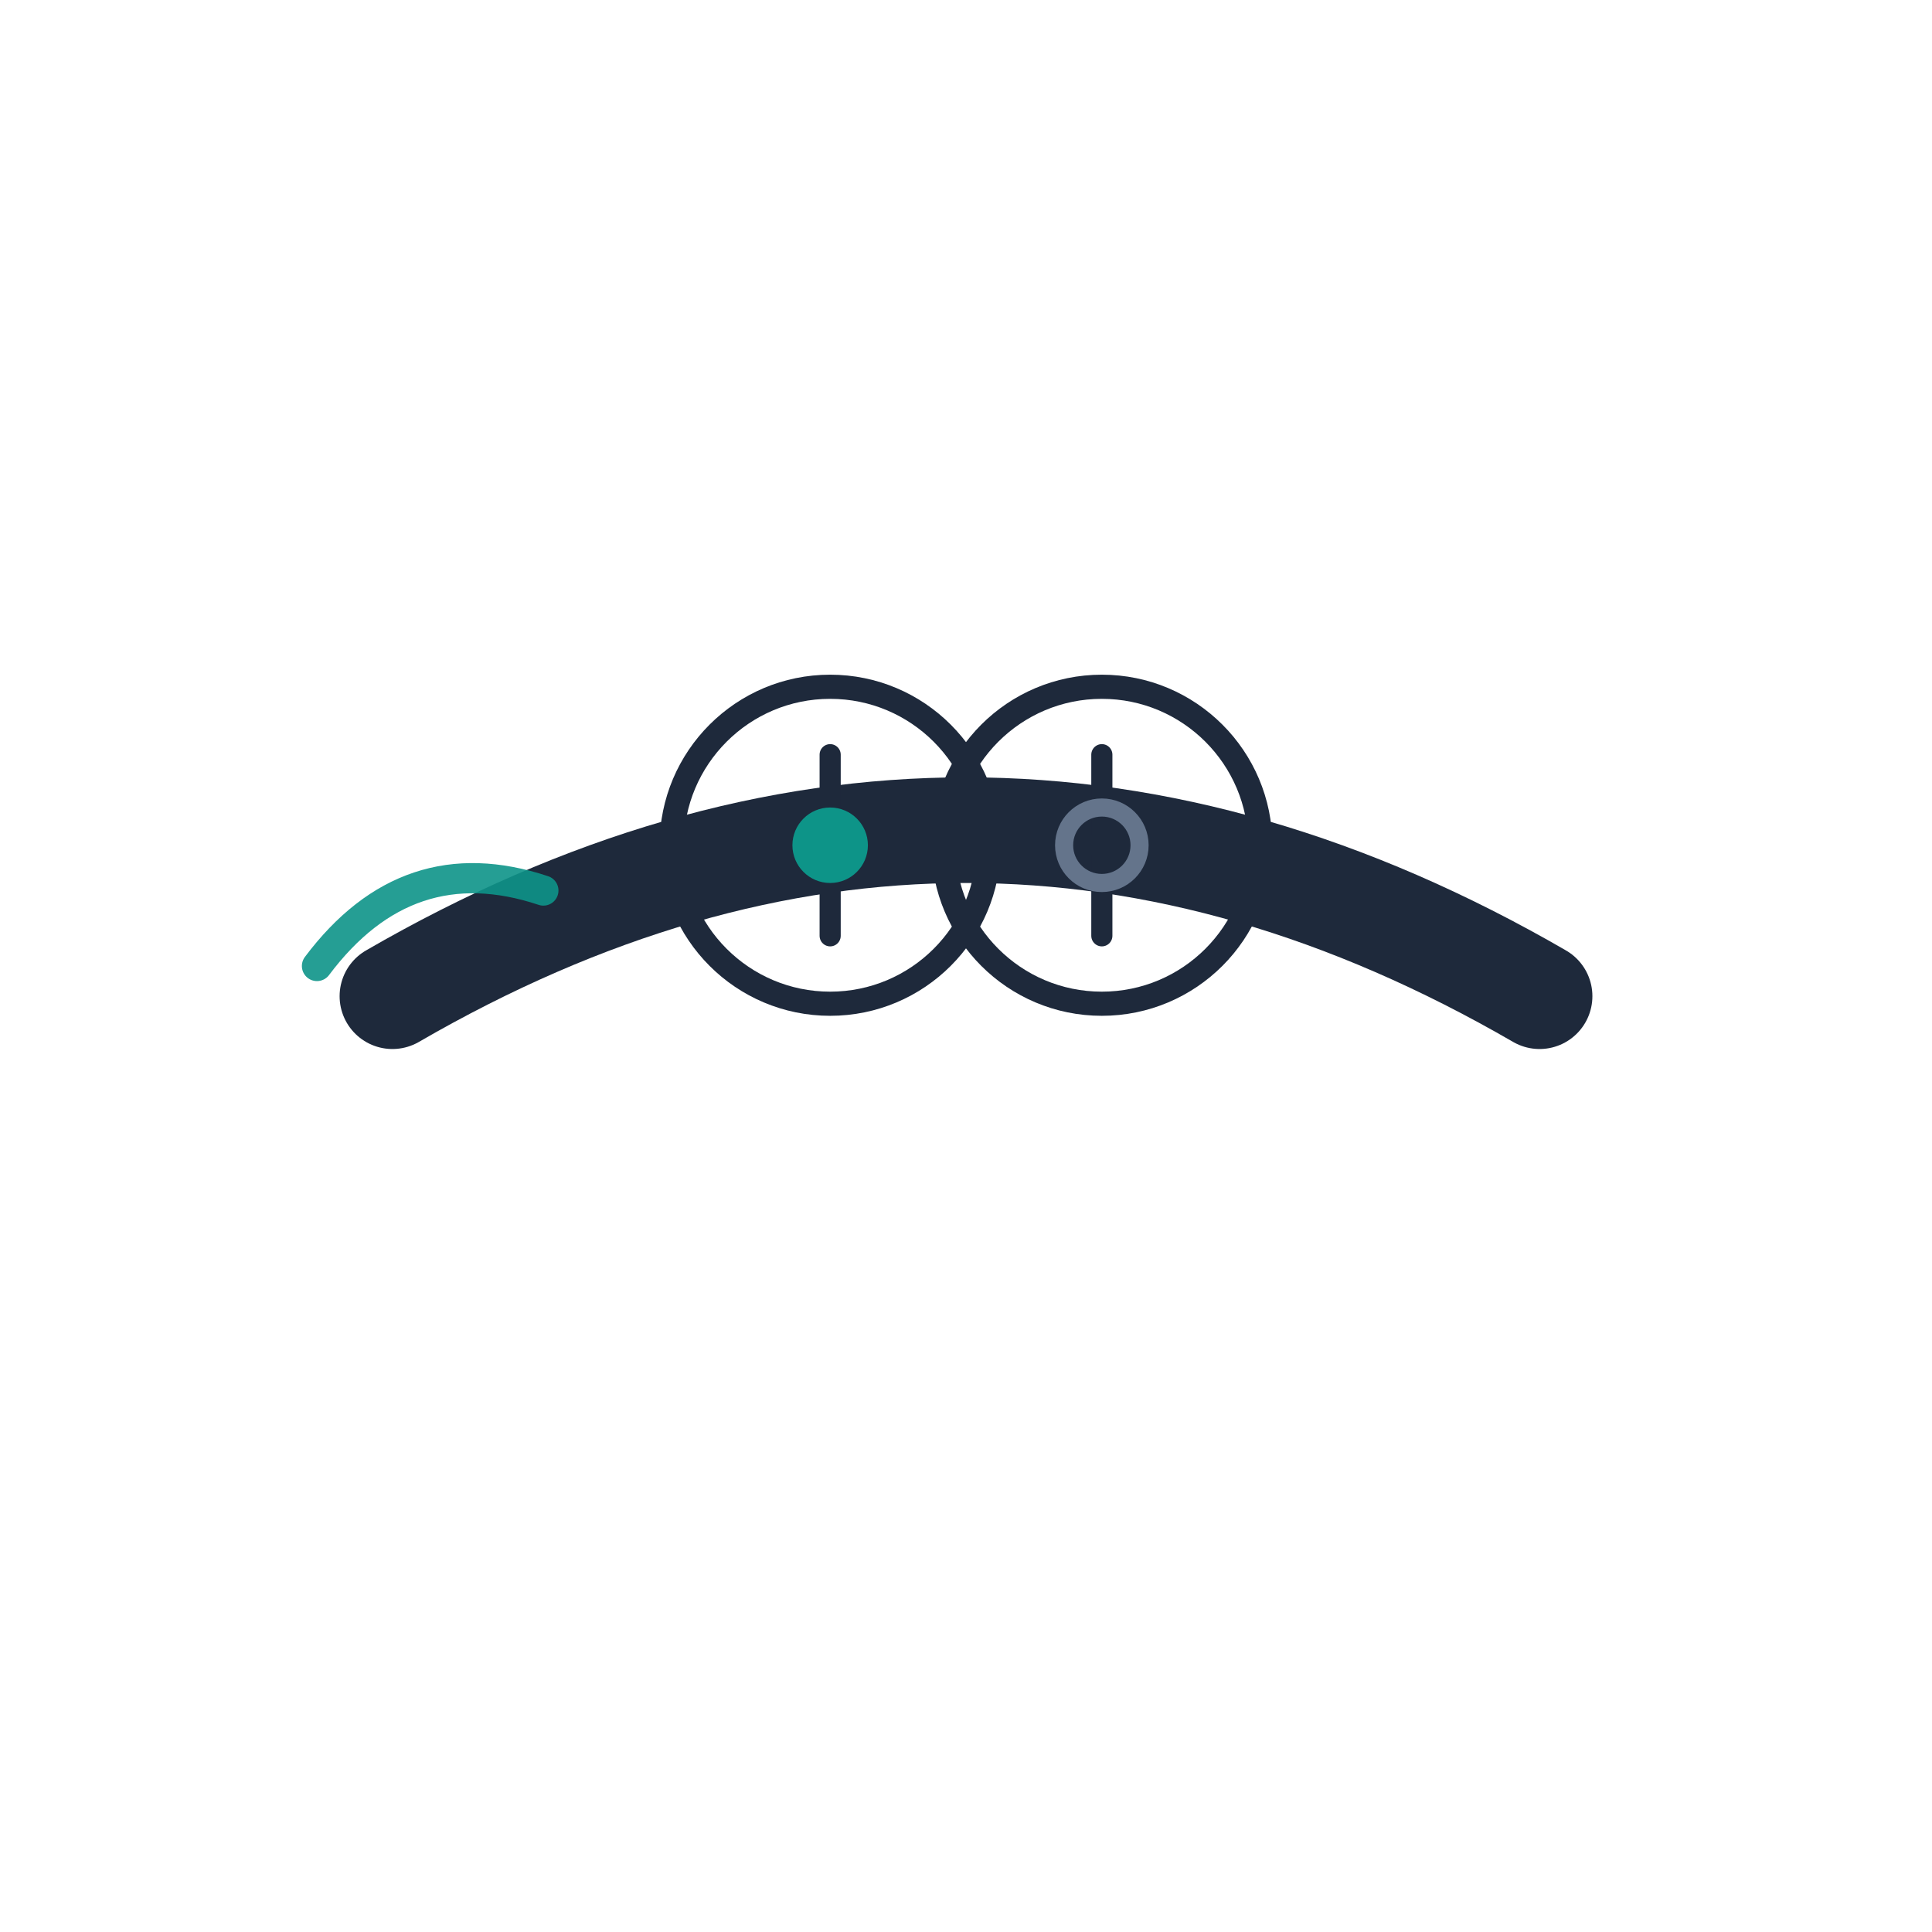
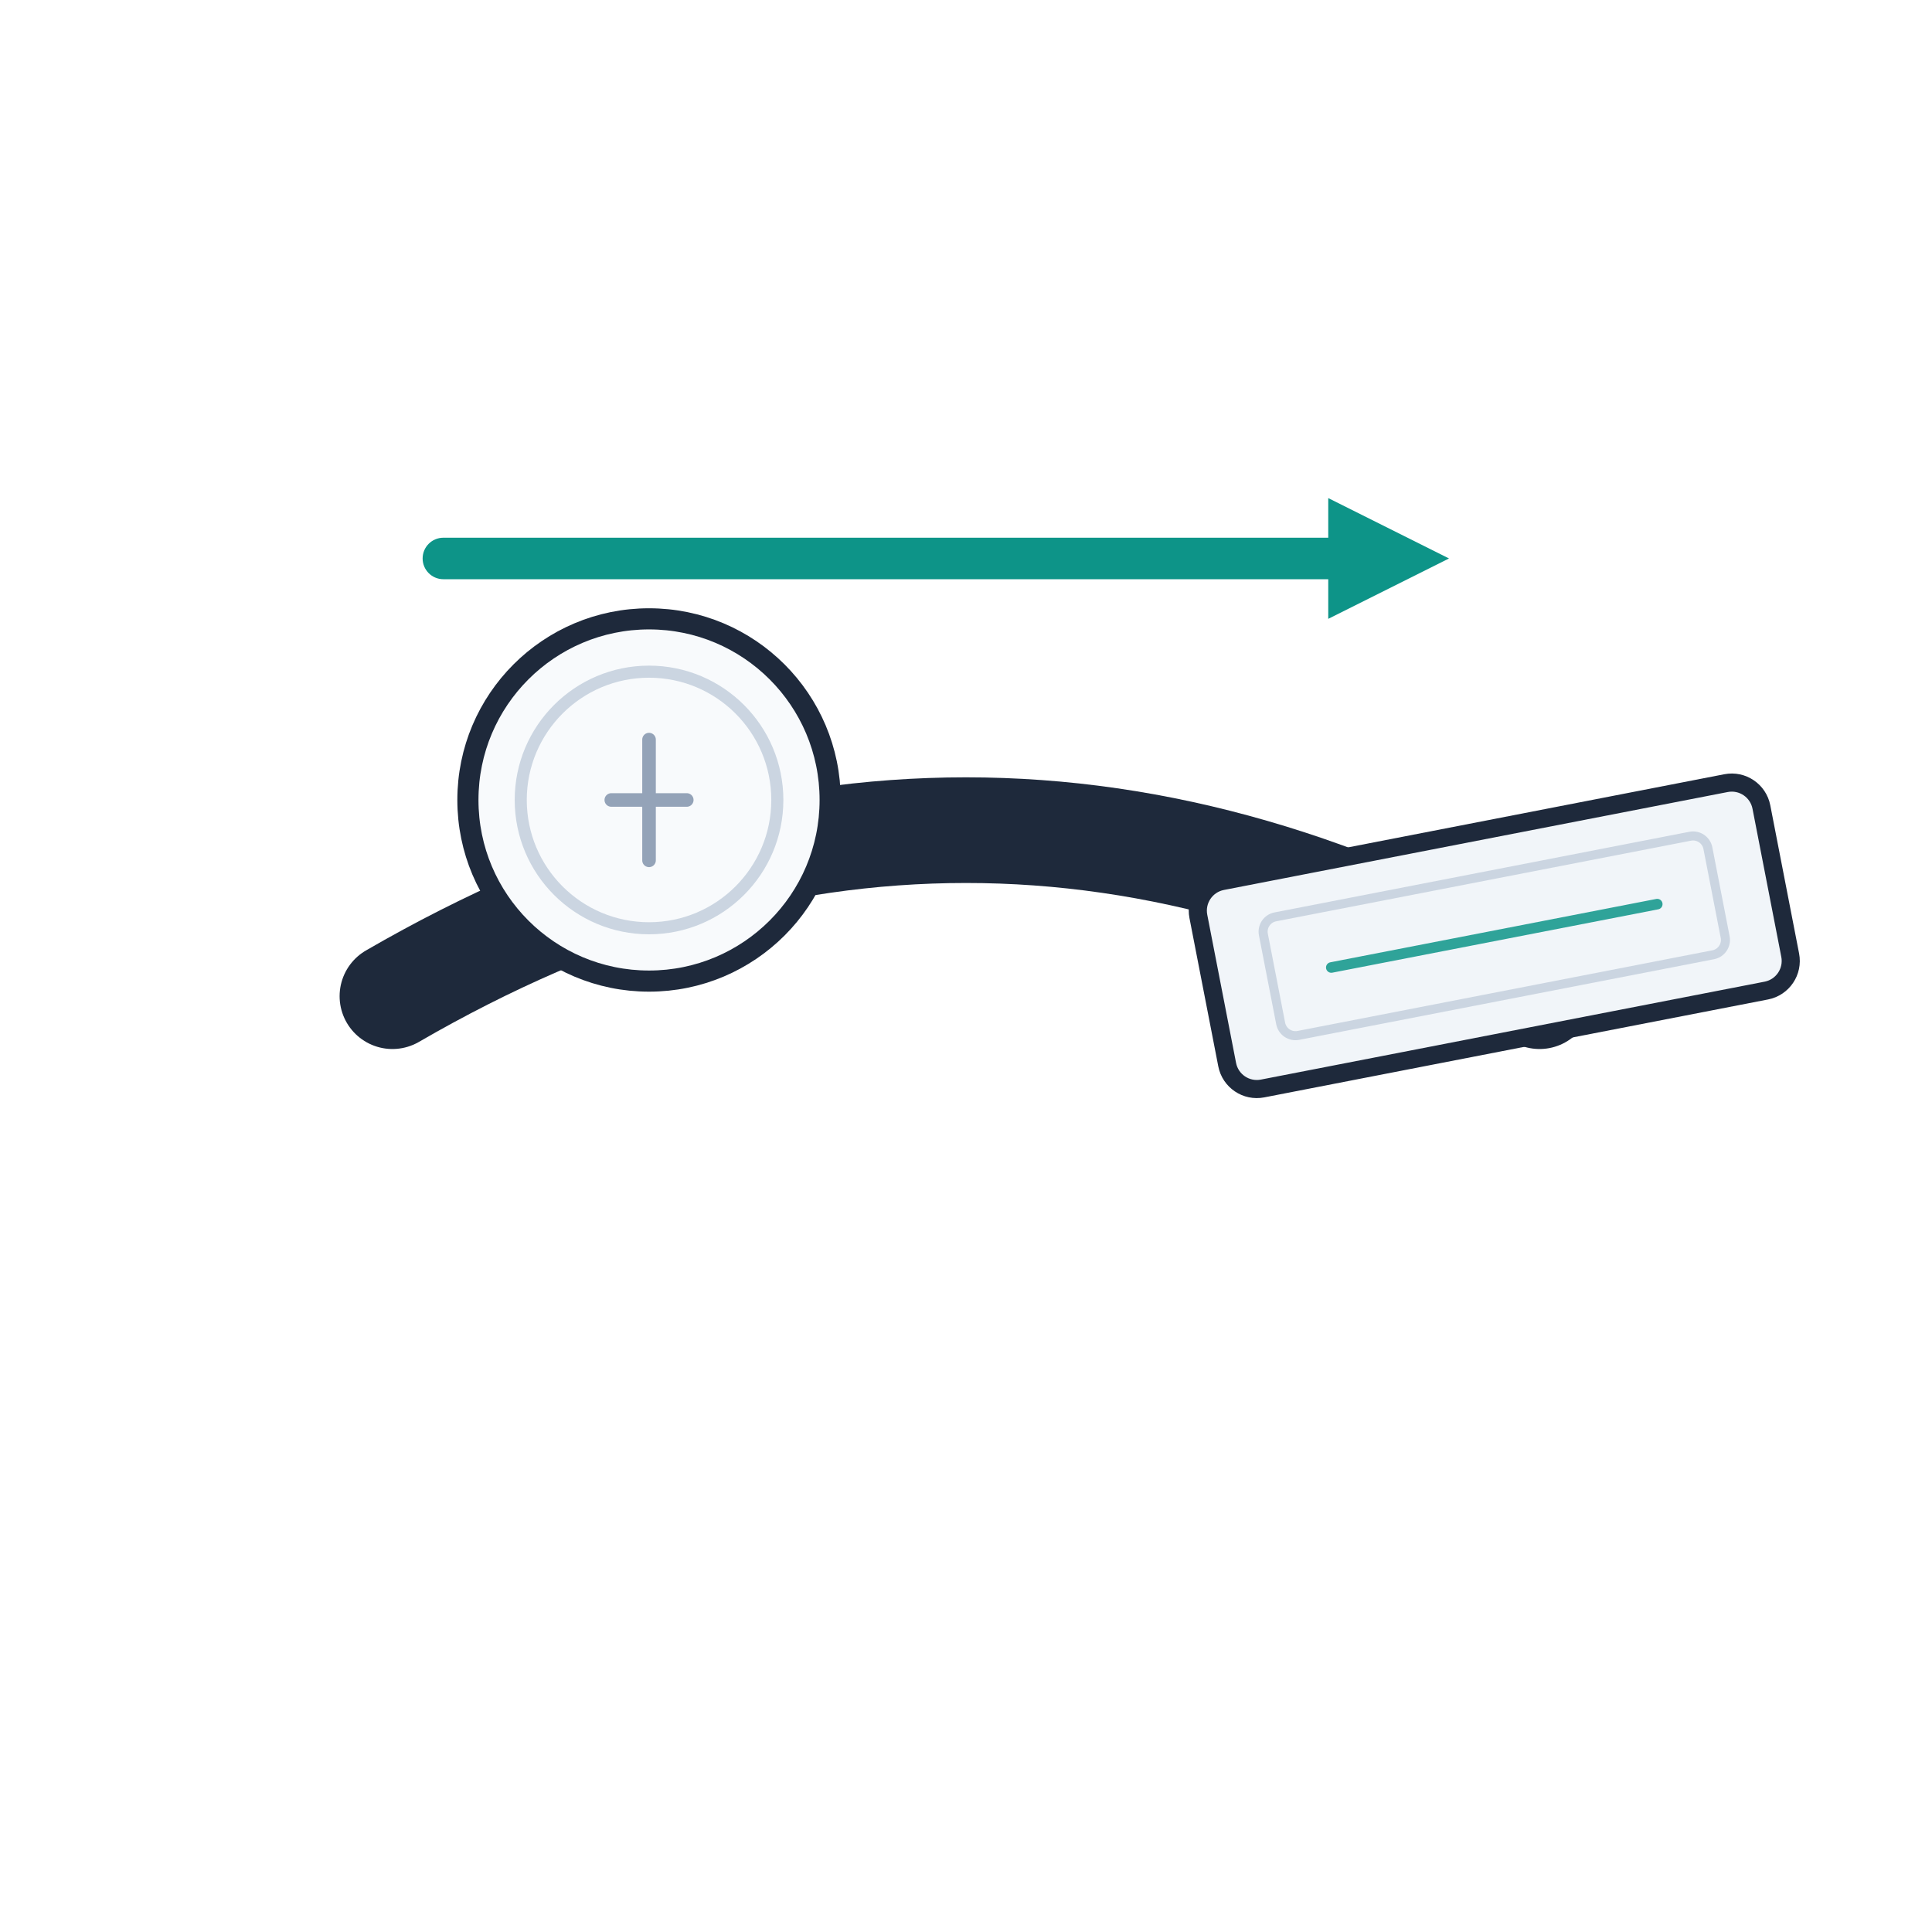
<svg xmlns="http://www.w3.org/2000/svg" viewBox="0 0 256 256" fill="none" role="img" aria-label="mimo">
  <path d="M 52 132 Q 128 88 204 132" stroke="#1e293b" stroke-width="14" stroke-linecap="round" fill="none" />
-   <path d="M 42 128 Q 54 112 72 118" stroke="#0d9488" stroke-width="4" stroke-linecap="round" opacity="0.9" fill="none" />
-   <g transform="translate(110 112)">
-     <circle r="21" stroke="#1e293b" stroke-width="3.2" fill="none" />
-     <line x1="0" y1="-12" x2="0" y2="12" stroke="#1e293b" stroke-width="2.8" stroke-linecap="round" />
-     <line x1="-12" y1="0" x2="12" y2="0" stroke="#1e293b" stroke-width="2.8" stroke-linecap="round" />
-     <circle r="5" fill="#0d9488" />
+   <g transform="translate(86 106)">
+     <circle r="24" fill="#f8fafc" stroke="#1e293b" stroke-width="2.8" />
+     <circle r="17" stroke="#cbd5e1" stroke-width="1.6" fill="none" />
+     <line x1="0" y1="-8" x2="0" y2="8" stroke="#94a3b8" stroke-width="1.8" stroke-linecap="round" />
+     <line x1="-5" y1="0" x2="5" y2="0" stroke="#94a3b8" stroke-width="1.8" stroke-linecap="round" />
  </g>
-   <g transform="translate(146 112)">
-     <circle r="21" stroke="#1e293b" stroke-width="3.2" fill="none" />
-     <line x1="0" y1="-12" x2="0" y2="12" stroke="#1e293b" stroke-width="2.8" stroke-linecap="round" />
-     <line x1="-12" y1="0" x2="12" y2="0" stroke="#1e293b" stroke-width="2.8" stroke-linecap="round" />
-     <circle r="5" stroke="#64748b" stroke-width="2.4" fill="none" />
+   <g transform="translate(198 124) rotate(-11)">
+     <rect x="-38" y="-14" width="76" height="28" rx="4" fill="#f1f5f9" stroke="#1e293b" stroke-width="2.4" />
+     <rect x="-30" y="-8" width="60" height="16" rx="2" fill="none" stroke="#cbd5e1" stroke-width="1.2" />
+     <line x1="-22" y1="0" x2="22" y2="0" stroke="#0d9488" stroke-width="1.4" stroke-linecap="round" opacity="0.85" />
+   </g>
+   <g fill="#0d9488">
+     <rect x="56" y="71.25" width="124" height="5.5" rx="2.75" />
+     <path d="M 176 66 L 192 74 L 176 82 Z" />
  </g>
</svg>
